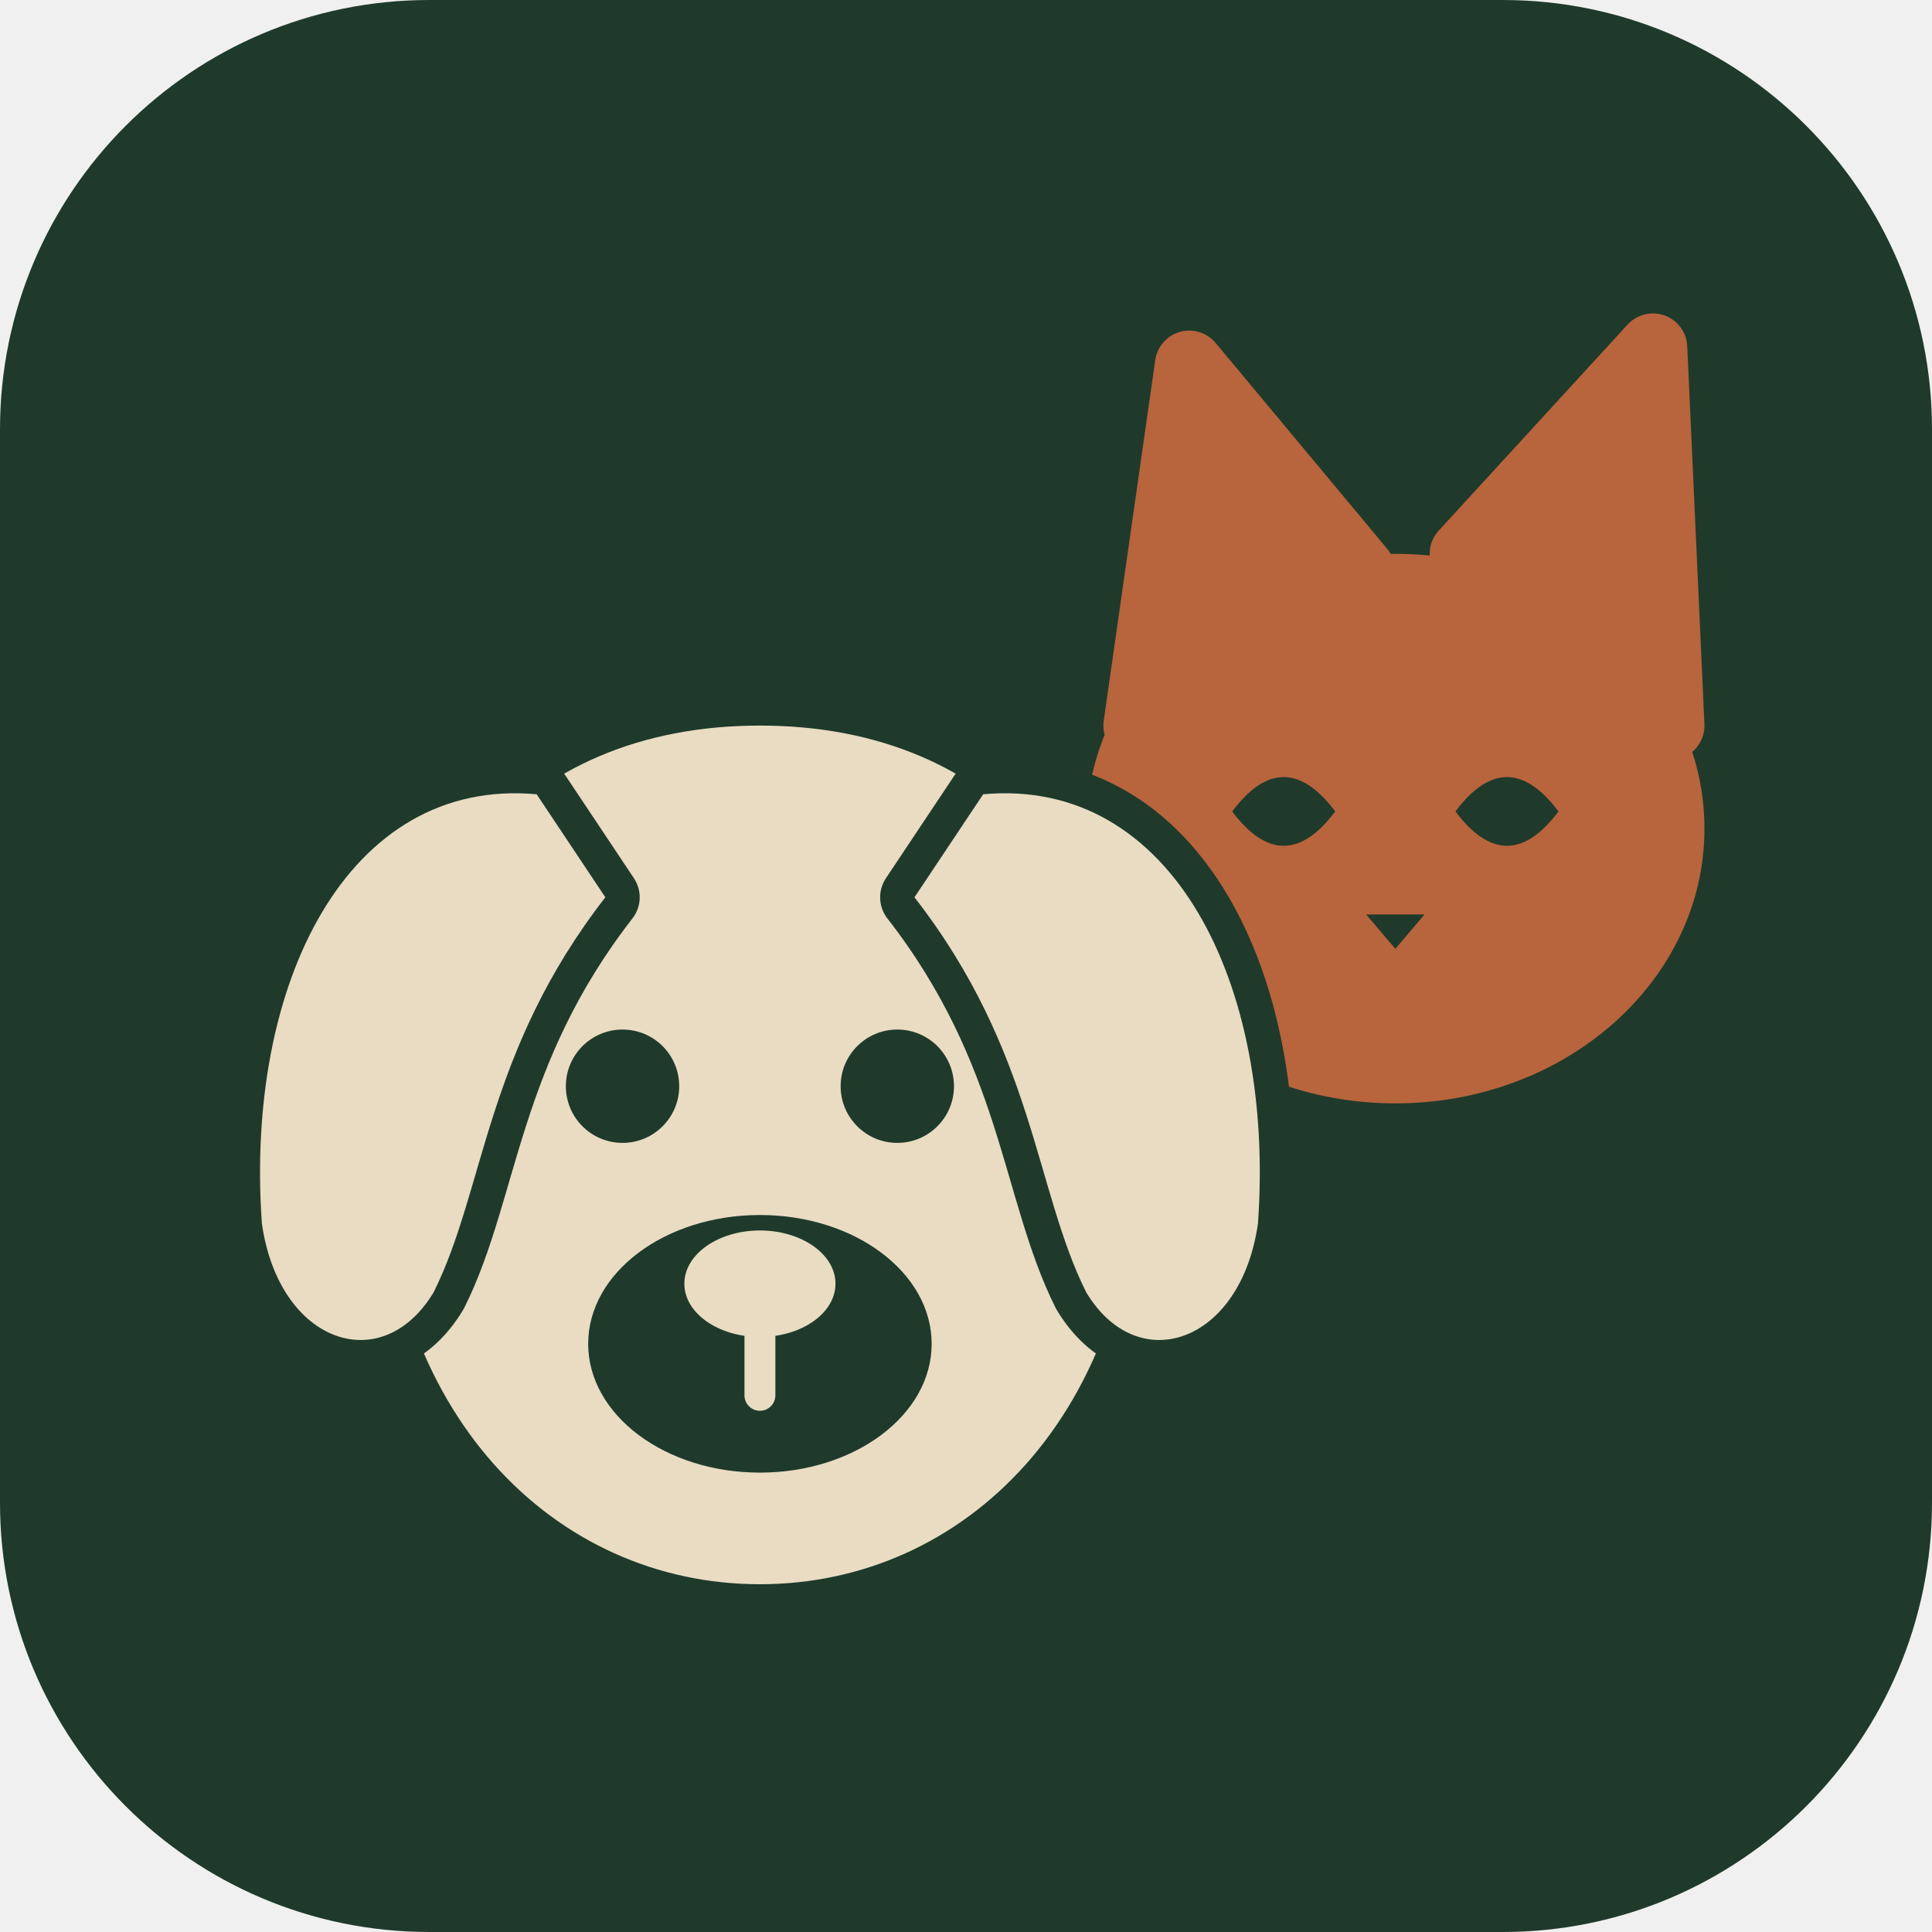
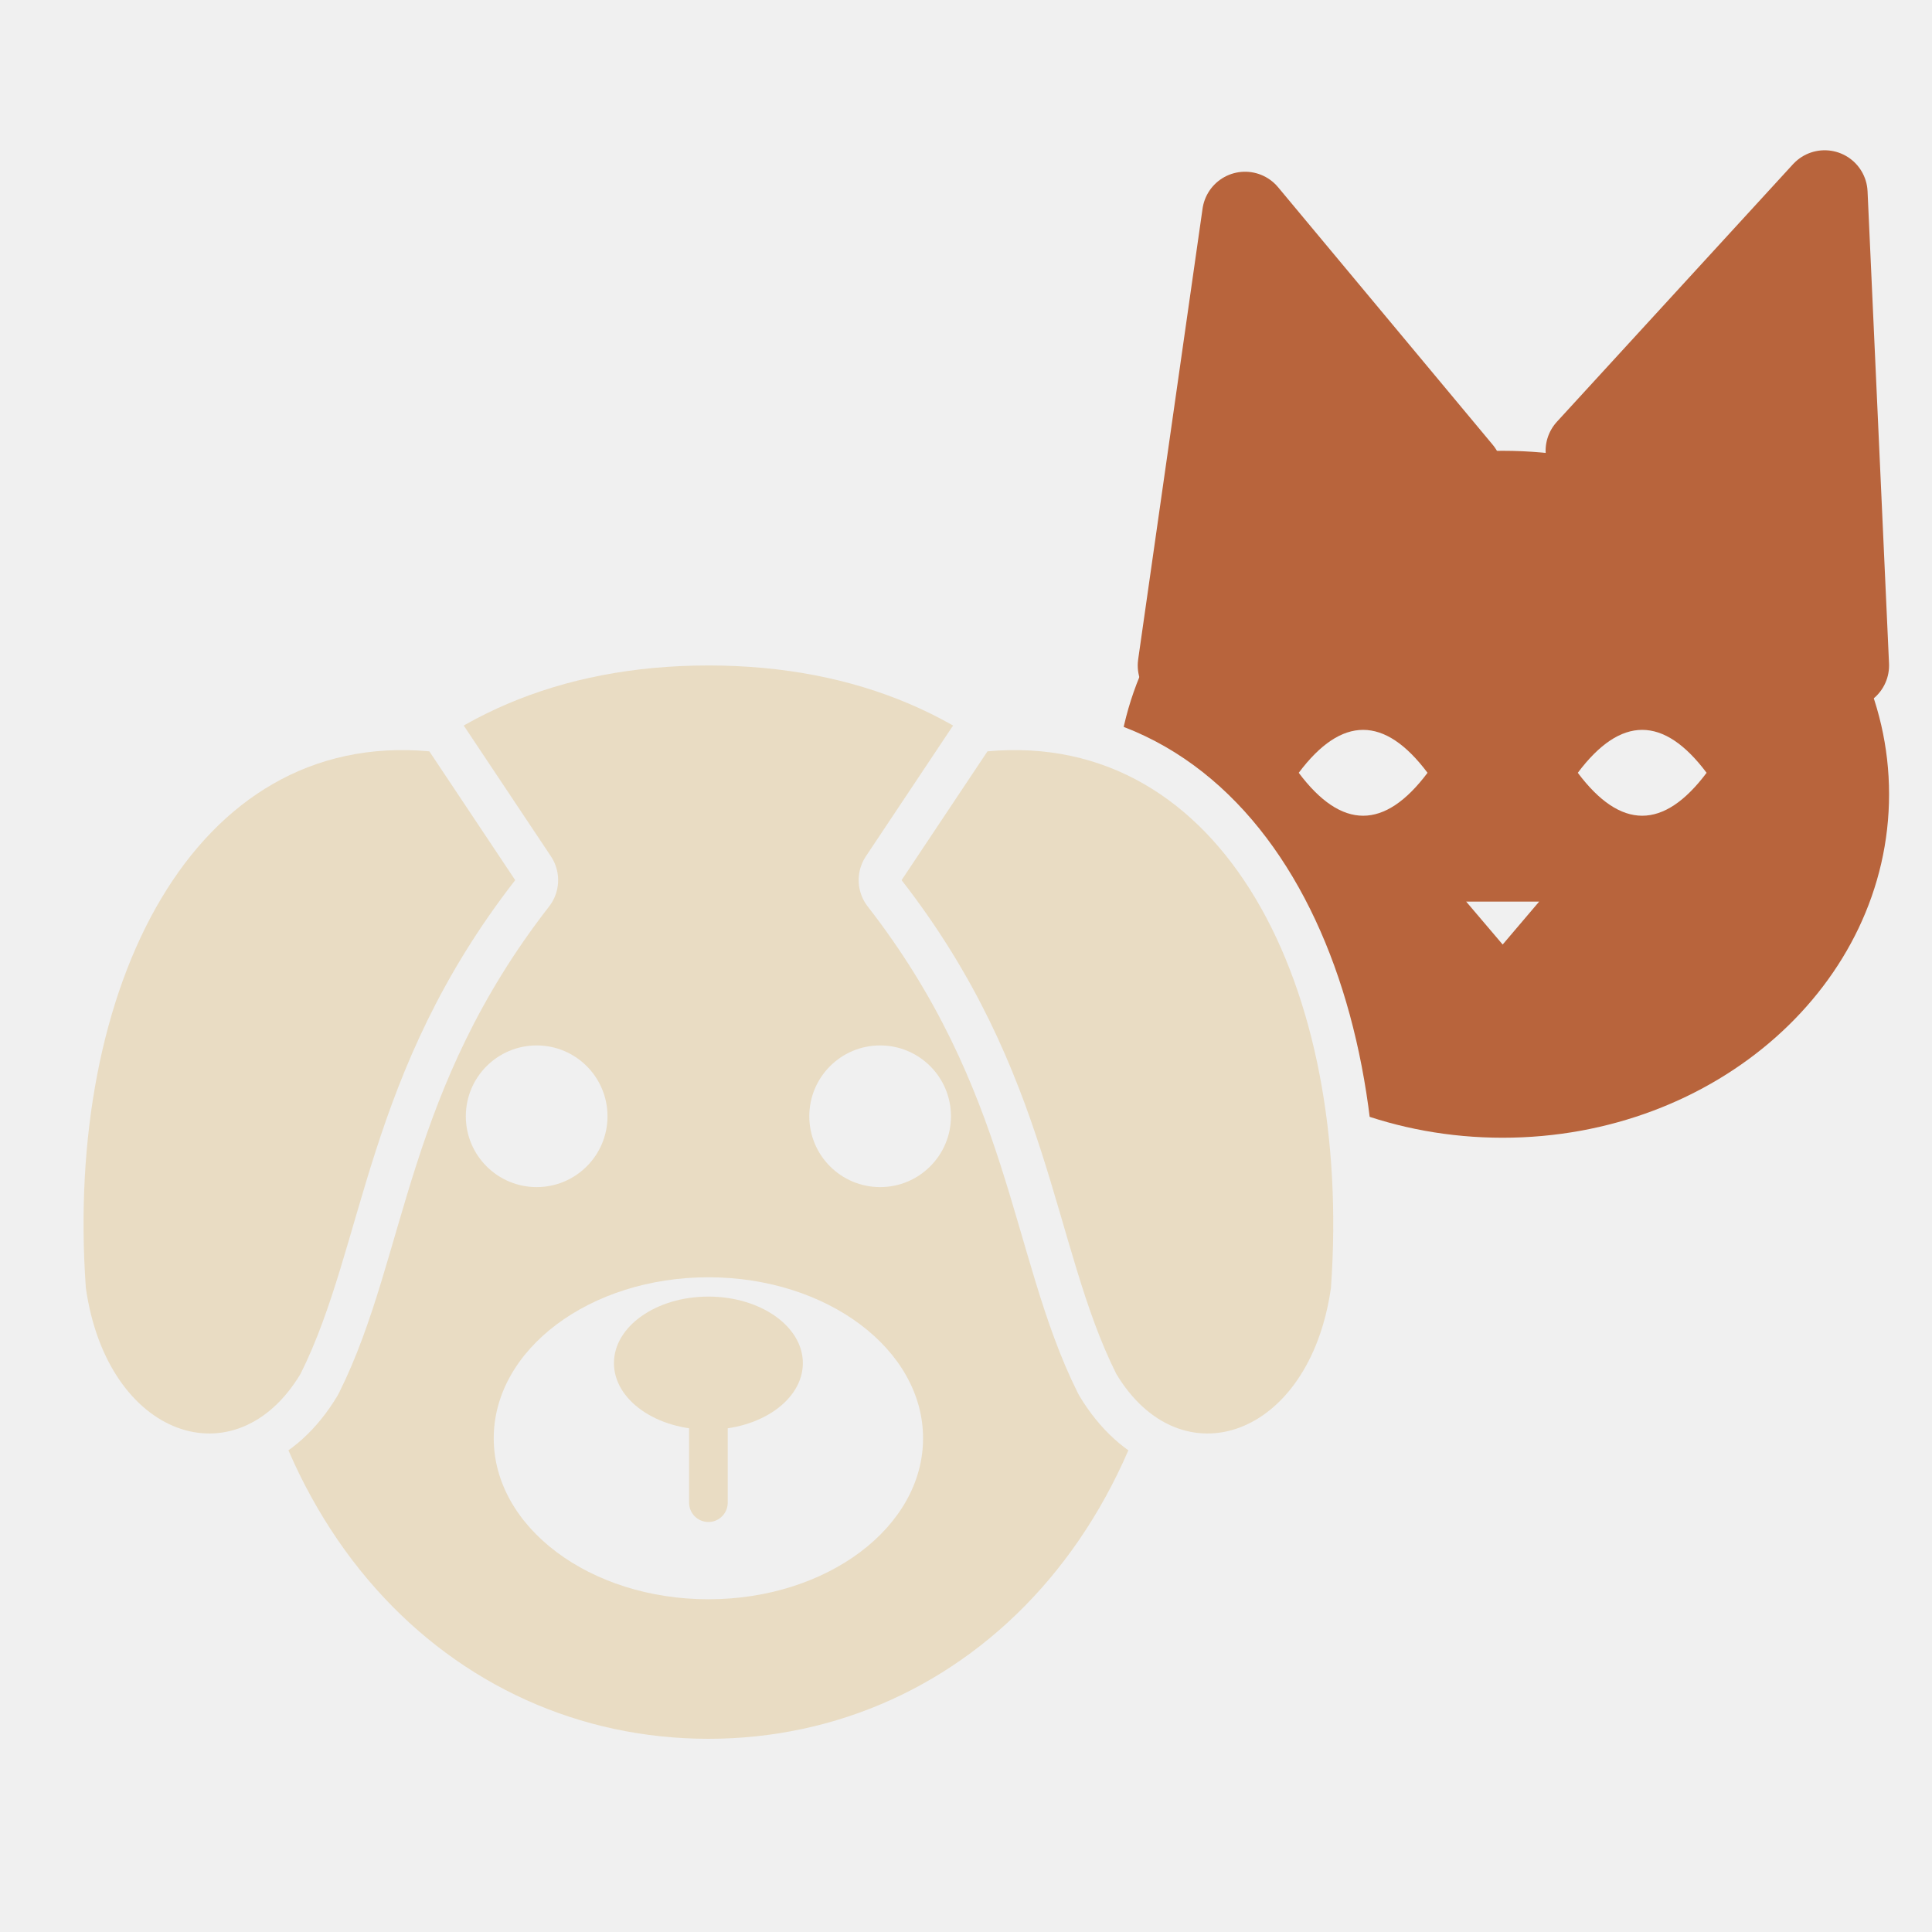
<svg xmlns="http://www.w3.org/2000/svg" viewBox="5 5 90 90" role="img" aria-label="Prime Origins">
  <defs>
-     <mask id="pof-cat" maskUnits="userSpaceOnUse" x="0" y="0" width="100" height="100">
+     <mask id="por-cat" maskUnits="userSpaceOnUse" x="0" y="0" width="100" height="100">
      <rect width="100" height="100" fill="#fff" />
      <g fill="#000" stroke="#000" stroke-width="4" stroke-linejoin="round">
        <path d="M38 36 C52 36 60 46 60 60 C60 76 50 86 38 86 C26 86 16 76 16 60 C16 46 24 36 38 36 Z" />
        <path d="M25 40 C14 39 8 51 9 65 C10 72 16 74 19 69 C22 63 22 55 29 46 Z" />
        <path d="M51 40 C62 39 68 51 67 65 C66 72 60 74 57 69 C54 63 54 55 47 46 Z" />
      </g>
      <path d="M65.5 41 Q68.5 37 71.5 41 Q68.5 45 65.5 41 Z M78.5 41 Q81.5 37 84.5 41 Q81.5 45 78.5 41 Z M73.3 47 h3.4 l-1.7 2 z" fill="#000" />
    </mask>
-     <mask id="pof-dog" maskUnits="userSpaceOnUse" x="0" y="0" width="100" height="100">
+     <mask id="por-dog" maskUnits="userSpaceOnUse" x="0" y="0" width="100" height="100">
      <rect width="100" height="100" fill="#fff" />
      <g fill="#000" stroke="#000" stroke-width="4" stroke-linejoin="round">
        <path d="M25 40 C14 39 8 51 9 65 C10 72 16 74 19 69 C22 63 22 55 29 46 Z" />
        <path d="M51 40 C62 39 68 51 67 65 C66 72 60 74 57 69 C54 63 54 55 47 46 Z" />
      </g>
      <circle cx="30" cy="57" r="3.3" fill="#000" />
      <circle cx="46" cy="57" r="3.3" fill="#000" />
      <ellipse cx="38" cy="72" rx="10" ry="7.5" fill="#000" />
    </mask>
  </defs>
-   <rect x="5" y="5" width="90" height="90" rx="20" fill="#1f3a2b" />
-   <g transform="translate(50 50) scale(.8) translate(-50 -50)">
-     <g mask="url(#pof-cat)" fill="#b8643c">
-       <g stroke="#b8643c" stroke-width="4" stroke-linejoin="round">
-         <path d="M60 36 L63 15 L73 27 Z" />
-         <path d="M79 26 L90 14 L91 36 Z" />
-       </g>
-       <ellipse cx="75" cy="42" rx="18" ry="16" />
+   <g mask="url(#por-cat)" fill="#b8643c">
+     <g stroke="#b8643c" stroke-width="4" stroke-linejoin="round">
+       <path d="M60 36 L63 15 L73 27 Z" />
+       <path d="M79 26 L90 14 L91 36 Z" />
    </g>
-     <path d="M38 36 C52 36 60 46 60 60 C60 76 50 86 38 86 C26 86 16 76 16 60 C16 46 24 36 38 36 Z" fill="#e9dcc3" mask="url(#pof-dog)" />
-     <path d="M25 40 C14 39 8 51 9 65 C10 72 16 74 19 69 C22 63 22 55 29 46 Z" fill="#e9dcc3" />
-     <path d="M51 40 C62 39 68 51 67 65 C66 72 60 74 57 69 C54 63 54 55 47 46 Z" fill="#e9dcc3" />
-     <ellipse cx="38" cy="68.5" rx="4.4" ry="3.1" fill="#e9dcc3" />
-     <path d="M38 71.5 V75" stroke="#e9dcc3" stroke-width="1.8" stroke-linecap="round" />
+     <ellipse cx="75" cy="42" rx="18" ry="16" />
  </g>
+   <path d="M38 36 C52 36 60 46 60 60 C60 76 50 86 38 86 C26 86 16 76 16 60 C16 46 24 36 38 36 Z" fill="#e9dcc3" mask="url(#por-dog)" />
+   <path d="M25 40 C14 39 8 51 9 65 C10 72 16 74 19 69 C22 63 22 55 29 46 Z" fill="#e9dcc3" />
+   <path d="M51 40 C62 39 68 51 67 65 C66 72 60 74 57 69 C54 63 54 55 47 46 Z" fill="#e9dcc3" />
+   <ellipse cx="38" cy="68.5" rx="4.4" ry="3.1" fill="#e9dcc3" />
+   <path d="M38 71.5 V75" stroke="#e9dcc3" stroke-width="1.8" stroke-linecap="round" />
</svg>
